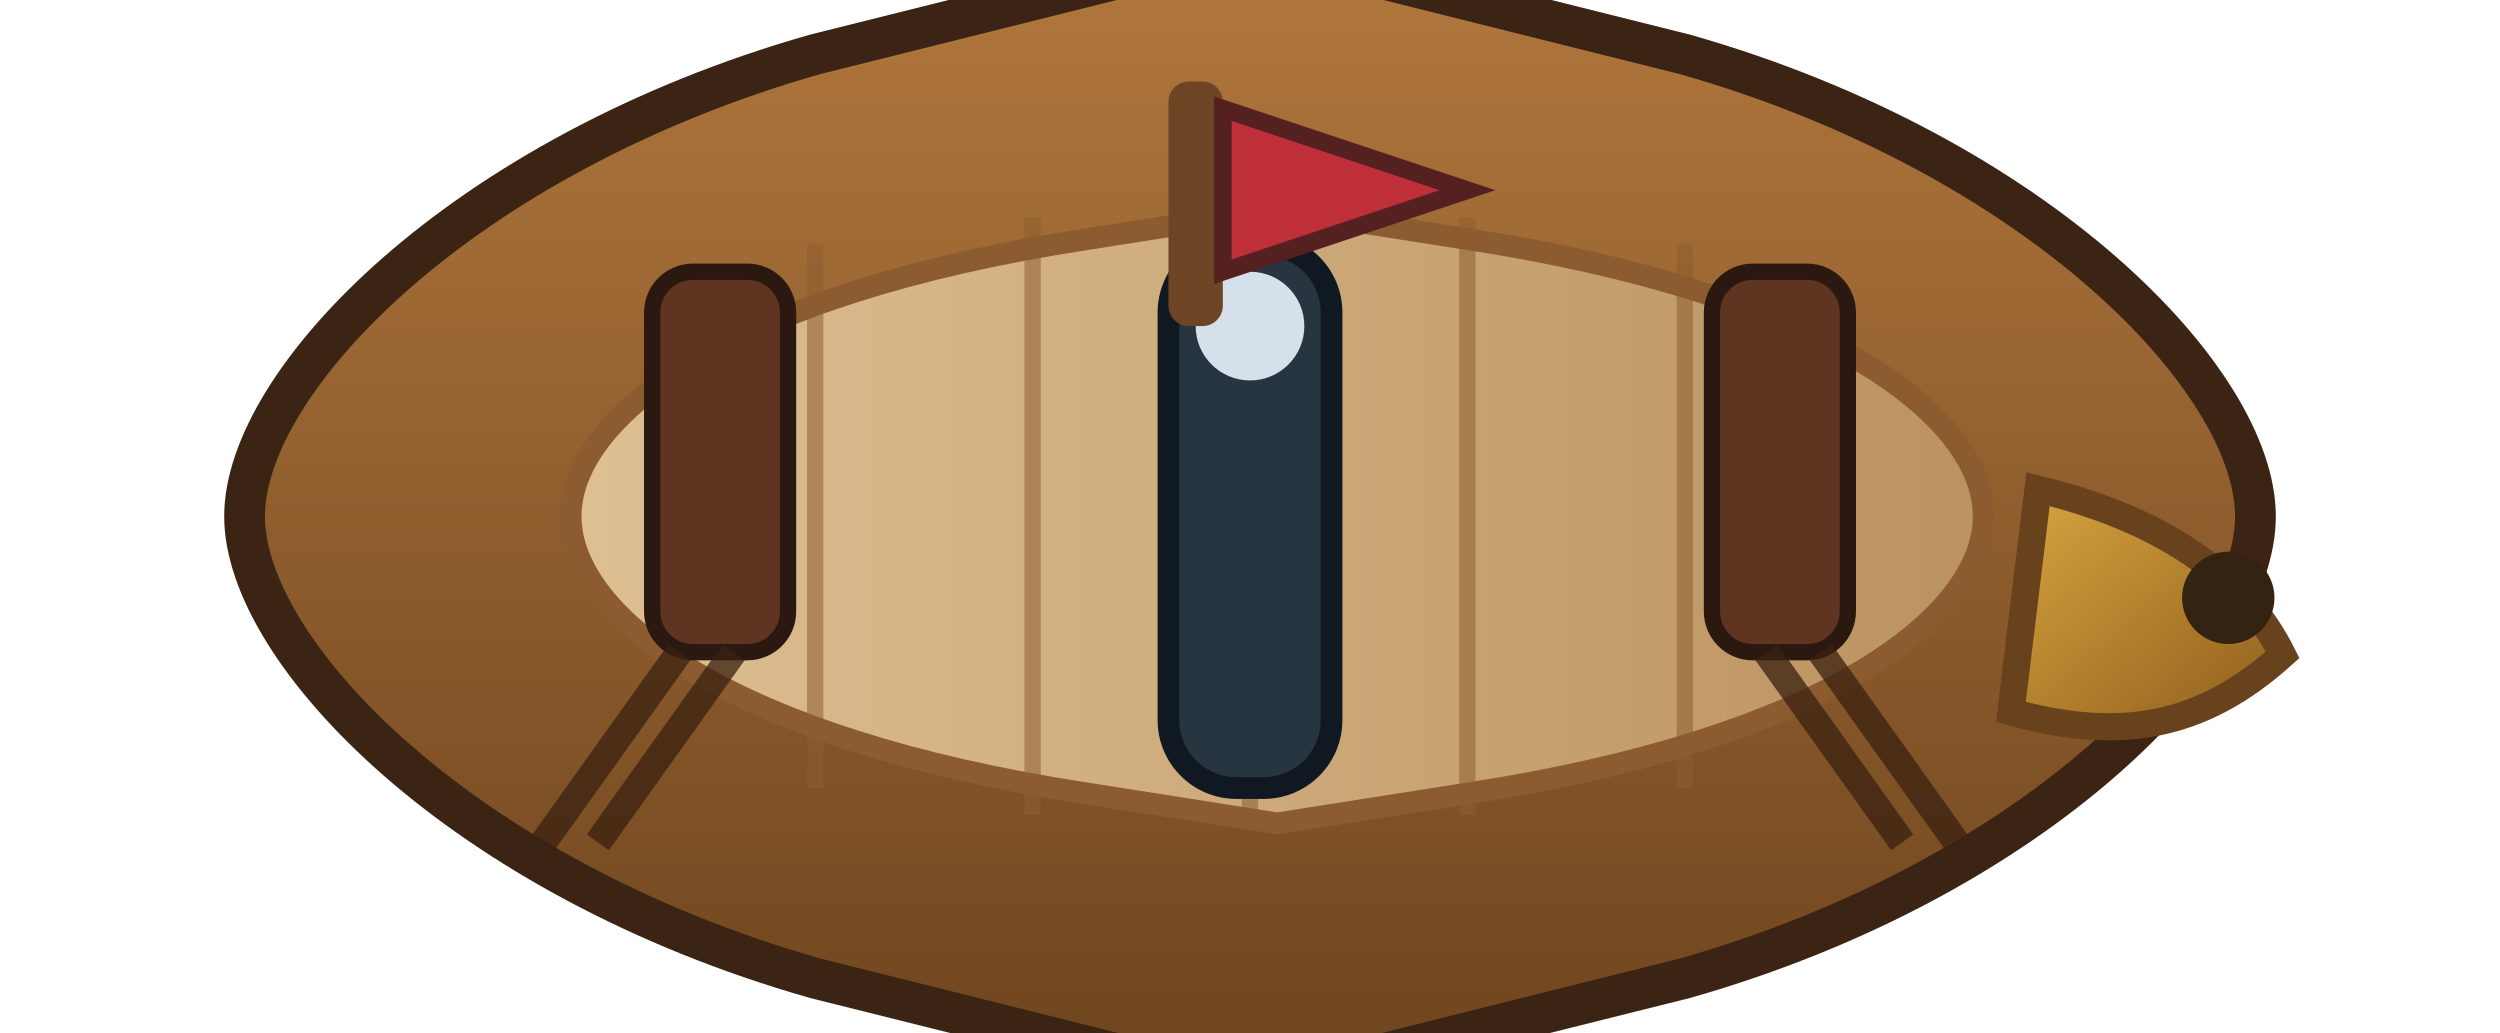
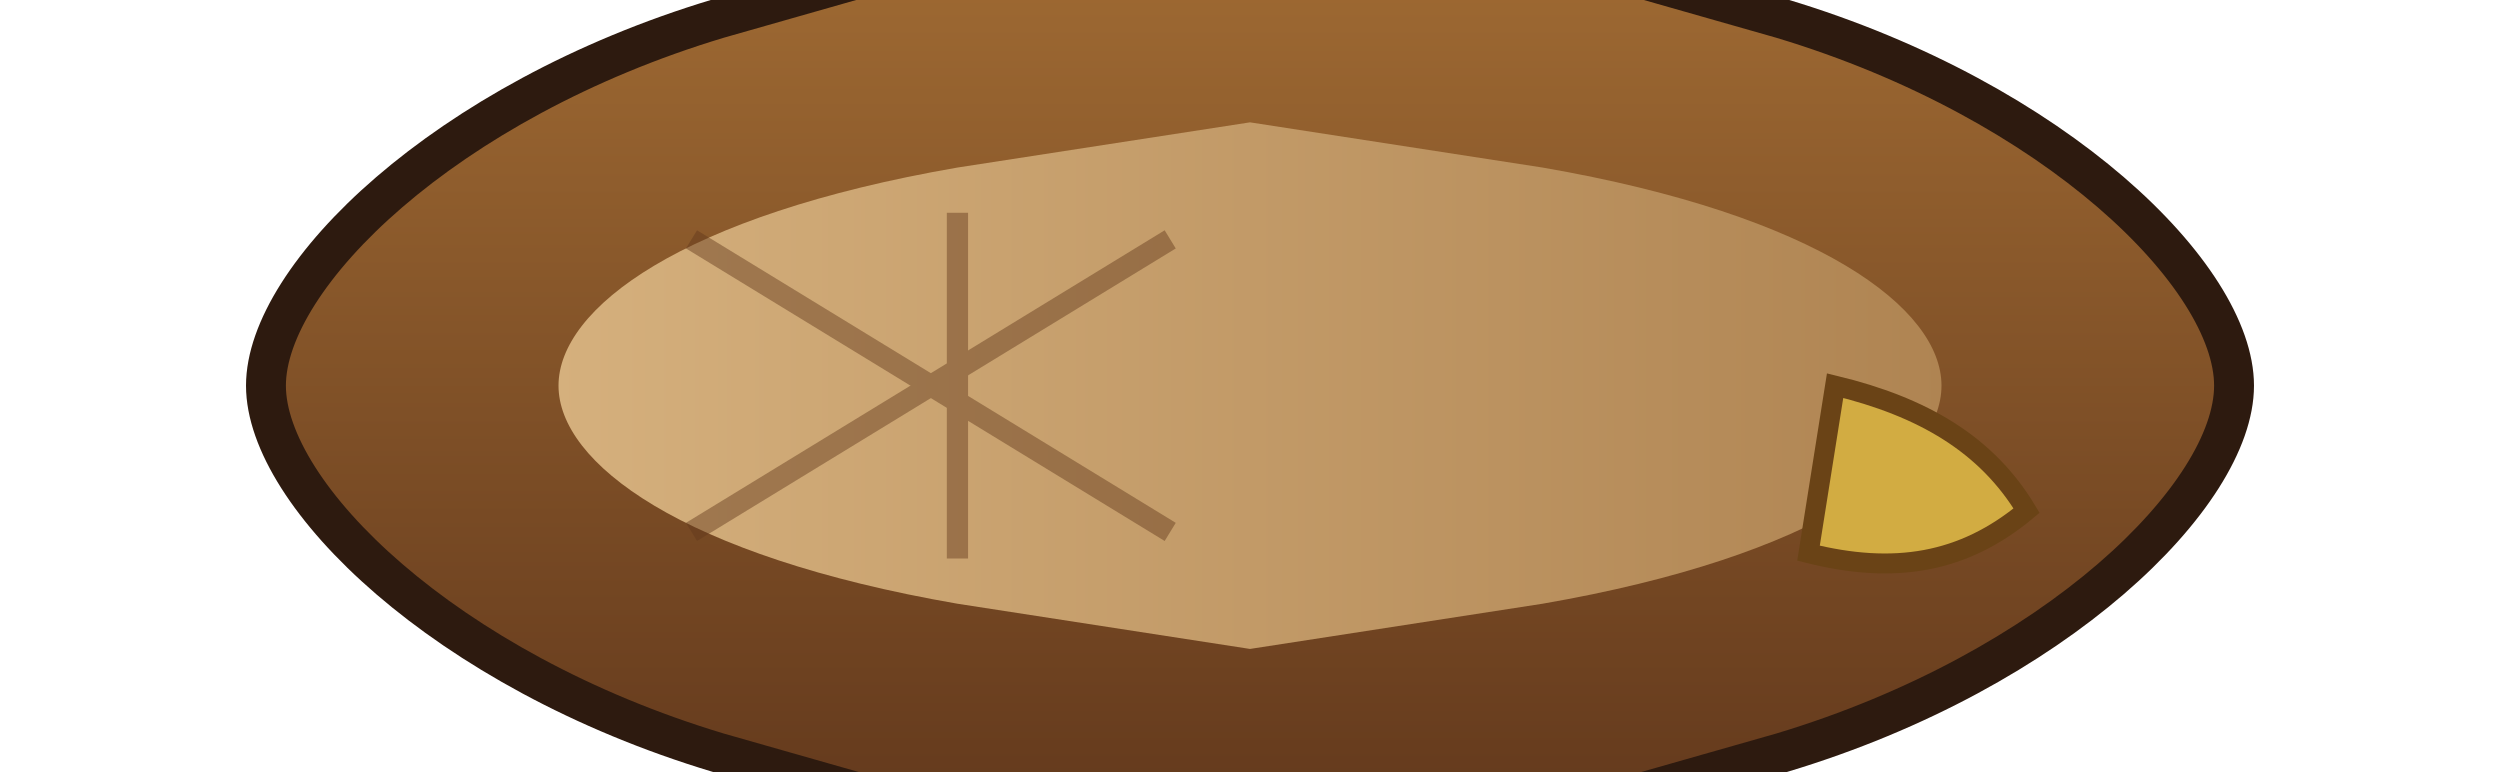
- <svg xmlns="http://www.w3.org/2000/svg" viewBox="0 0 184 76">
+ <svg xmlns="http://www.w3.org/2000/svg" viewBox="0 0 188 58">
  <defs>
-     <linearGradient id="bow-hull" x1="0" y1="0" x2="0" y2="1">
-       <stop offset="0" stop-color="#b2783d" />
-       <stop offset="1" stop-color="#6d441e" />
+     <linearGradient id="bowHull" x1="0" y1="0" x2="0" y2="1">
+       <stop offset="0" stop-color="#a56f35" />
+       <stop offset="1" stop-color="#5d341a" />
    </linearGradient>
-     <linearGradient id="bow-deck" x1="0" y1="0" x2="1" y2="0">
-       <stop offset="0" stop-color="#dec093" />
-       <stop offset="1" stop-color="#bb925f" />
-     </linearGradient>
-     <linearGradient id="bow-prow" x1="0" y1="0" x2="1" y2="1">
-       <stop offset="0" stop-color="#d7a640" />
-       <stop offset="1" stop-color="#8f5d1c" />
+     <linearGradient id="bowDeck" x1="0" y1="0" x2="1" y2="0">
+       <stop offset="0" stop-color="#d5b07d" />
+       <stop offset="1" stop-color="#af8452" />
    </linearGradient>
  </defs>
-   <path d="M18 38c0-10 16-26.6 42-34l32-8 32 8c26 7.4 42 24 42 34s-16 26.6-42 34l-32 8-32-8c-26-7.4-42-24-42-34z" fill="url(#bow-hull)" stroke="#3b2413" stroke-width="3" />
-   <path d="M42 38c0-7.4 11.8-16.4 38-20.4l14-2.2 14 2.2c26.2 4 38 13 38 20.4s-11.8 16.4-38 20.4l-14 2.2-14-2.2c-26.2-4-38-13-38-20.4z" fill="url(#bow-deck)" stroke="#8c5c30" stroke-width="1.6" />
-   <g stroke="#8c5c30" stroke-width="1.2" opacity="0.55">
-     <line x1="60" y1="18" x2="60" y2="58" />
-     <line x1="76" y1="16" x2="76" y2="60" />
-     <line x1="92" y1="16" x2="92" y2="60" />
-     <line x1="108" y1="16" x2="108" y2="60" />
-     <line x1="124" y1="18" x2="124" y2="58" />
-   </g>
-   <rect x="86" y="18" width="12" height="40" rx="5" fill="#263540" stroke="#101821" stroke-width="1.6" />
-   <circle cx="92" cy="24" r="4" fill="#d5e0ea" />
-   <g fill="#5f3521" stroke="#2b1810" stroke-width="1.2">
-     <rect x="48" y="20" width="10" height="28" rx="3" />
-     <rect x="126" y="20" width="10" height="28" rx="3" />
-   </g>
-   <g stroke="#392010" stroke-width="2" opacity="0.75">
-     <line x1="50" y1="48" x2="40" y2="62" />
-     <line x1="54" y1="48" x2="44" y2="62" />
-     <line x1="130" y1="48" x2="140" y2="62" />
-     <line x1="134" y1="48" x2="144" y2="62" />
-   </g>
-   <path d="M150 36c9 2.2 15 6.2 18 12.2-6 5.4-12 6.4-20 4.2z" fill="url(#bow-prow)" stroke="#68421c" stroke-width="2" />
-   <circle cx="164" cy="44" r="3.4" fill="#352312" />
-   <g>
-     <rect x="86" y="6" width="4" height="18" rx="1.5" fill="#6d4524" />
-     <path d="M90 8l18 6-18 6z" fill="#be2f38" stroke="#542020" stroke-width="1.3" />
+   <path d="M20 29c0-8.2 13.4-21.4 34-27.6l40-11.4 40 11.4c20.6 6.2 34 19.4 34 27.6s-13.4 21.4-34 27.6l-40 11.4-40-11.4C33.4 50.4 20 37.2 20 29z" fill="url(#bowHull)" stroke="#2d1a0f" stroke-width="3" />
+   <path d="M42 29c0-5.8 9.2-12.8 30-16.4l22-3.4 22 3.4c20.8 3.6 30 10.6 30 16.4s-9.2 12.8-30 16.4l-22 3.4-22-3.4c-20.8-3.6-30-10.6-30-16.4z" fill="url(#bowDeck)" />
+   <path d="M138 29c6.6 1.6 11.4 4.4 14.4 9.4-4.8 4-10 4.8-16.4 3.2z" fill="#d2ac42" stroke="#6a4316" stroke-width="1.5" />
+   <g stroke="#61381b" stroke-width="1.6" opacity="0.45">
+     <path d="M52 18l36 22" />
+     <path d="M52 40l36-22" />
+     <path d="M72 16l0 26" />
  </g>
</svg>
